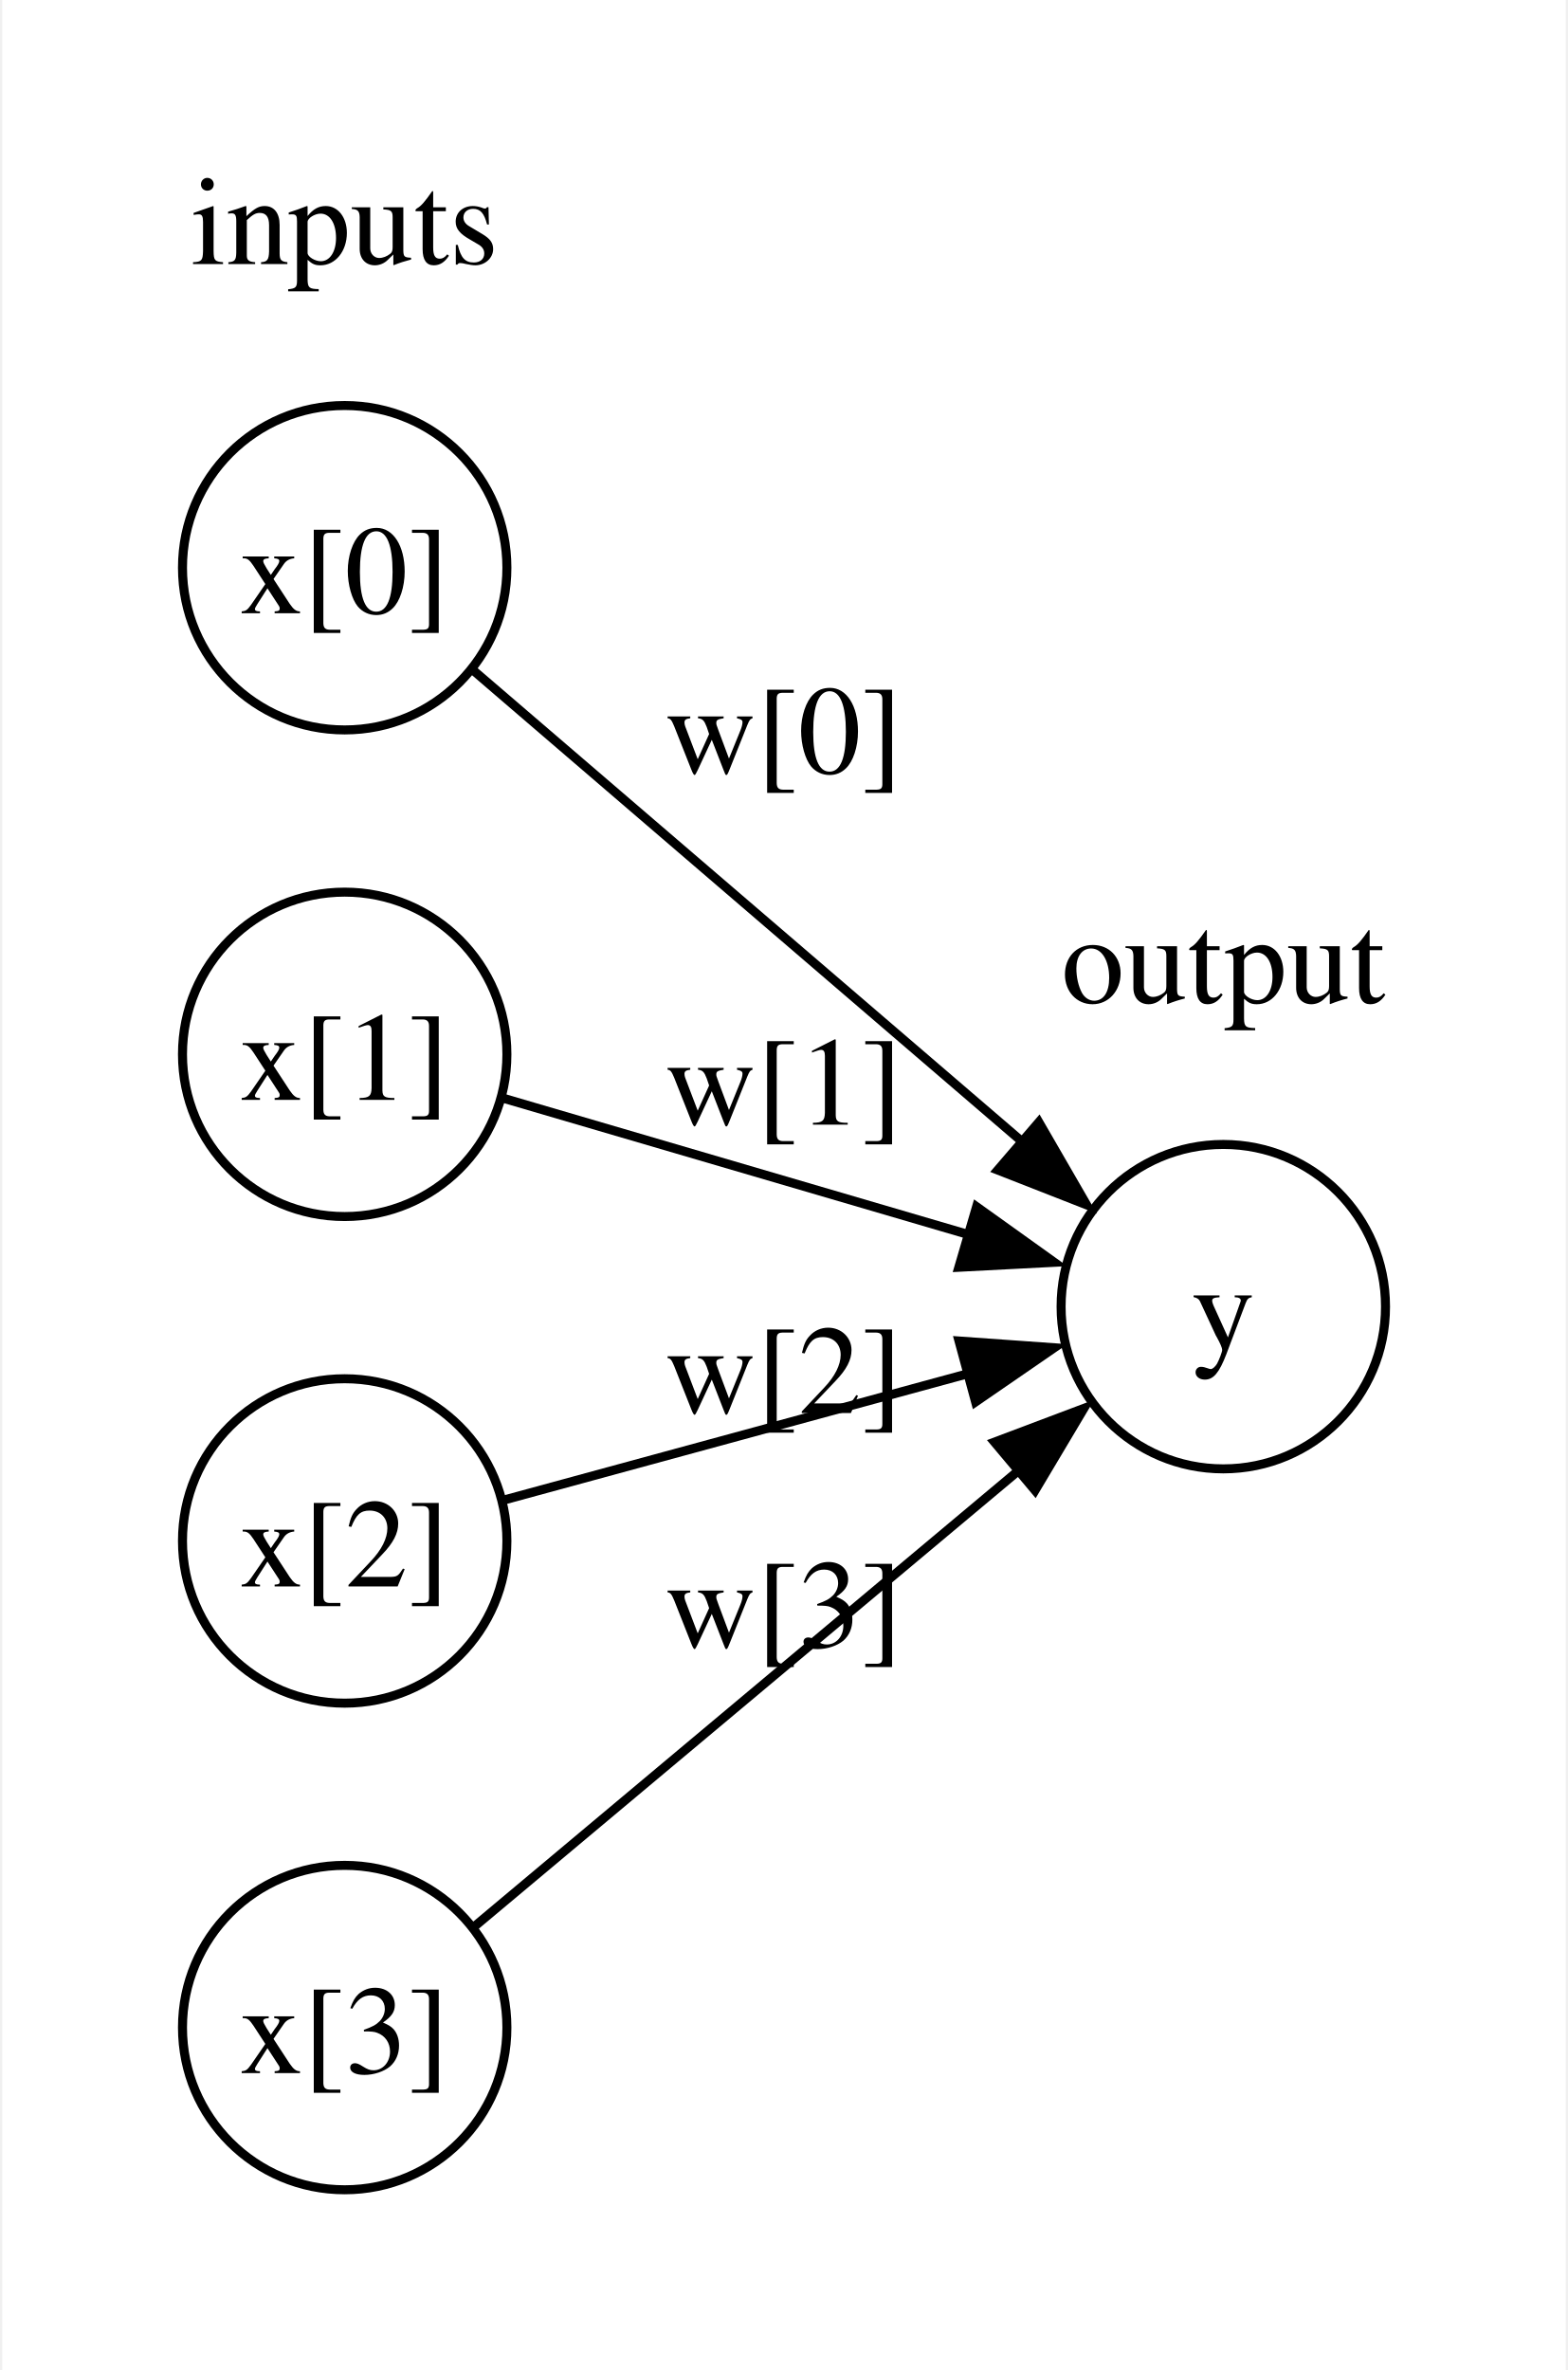
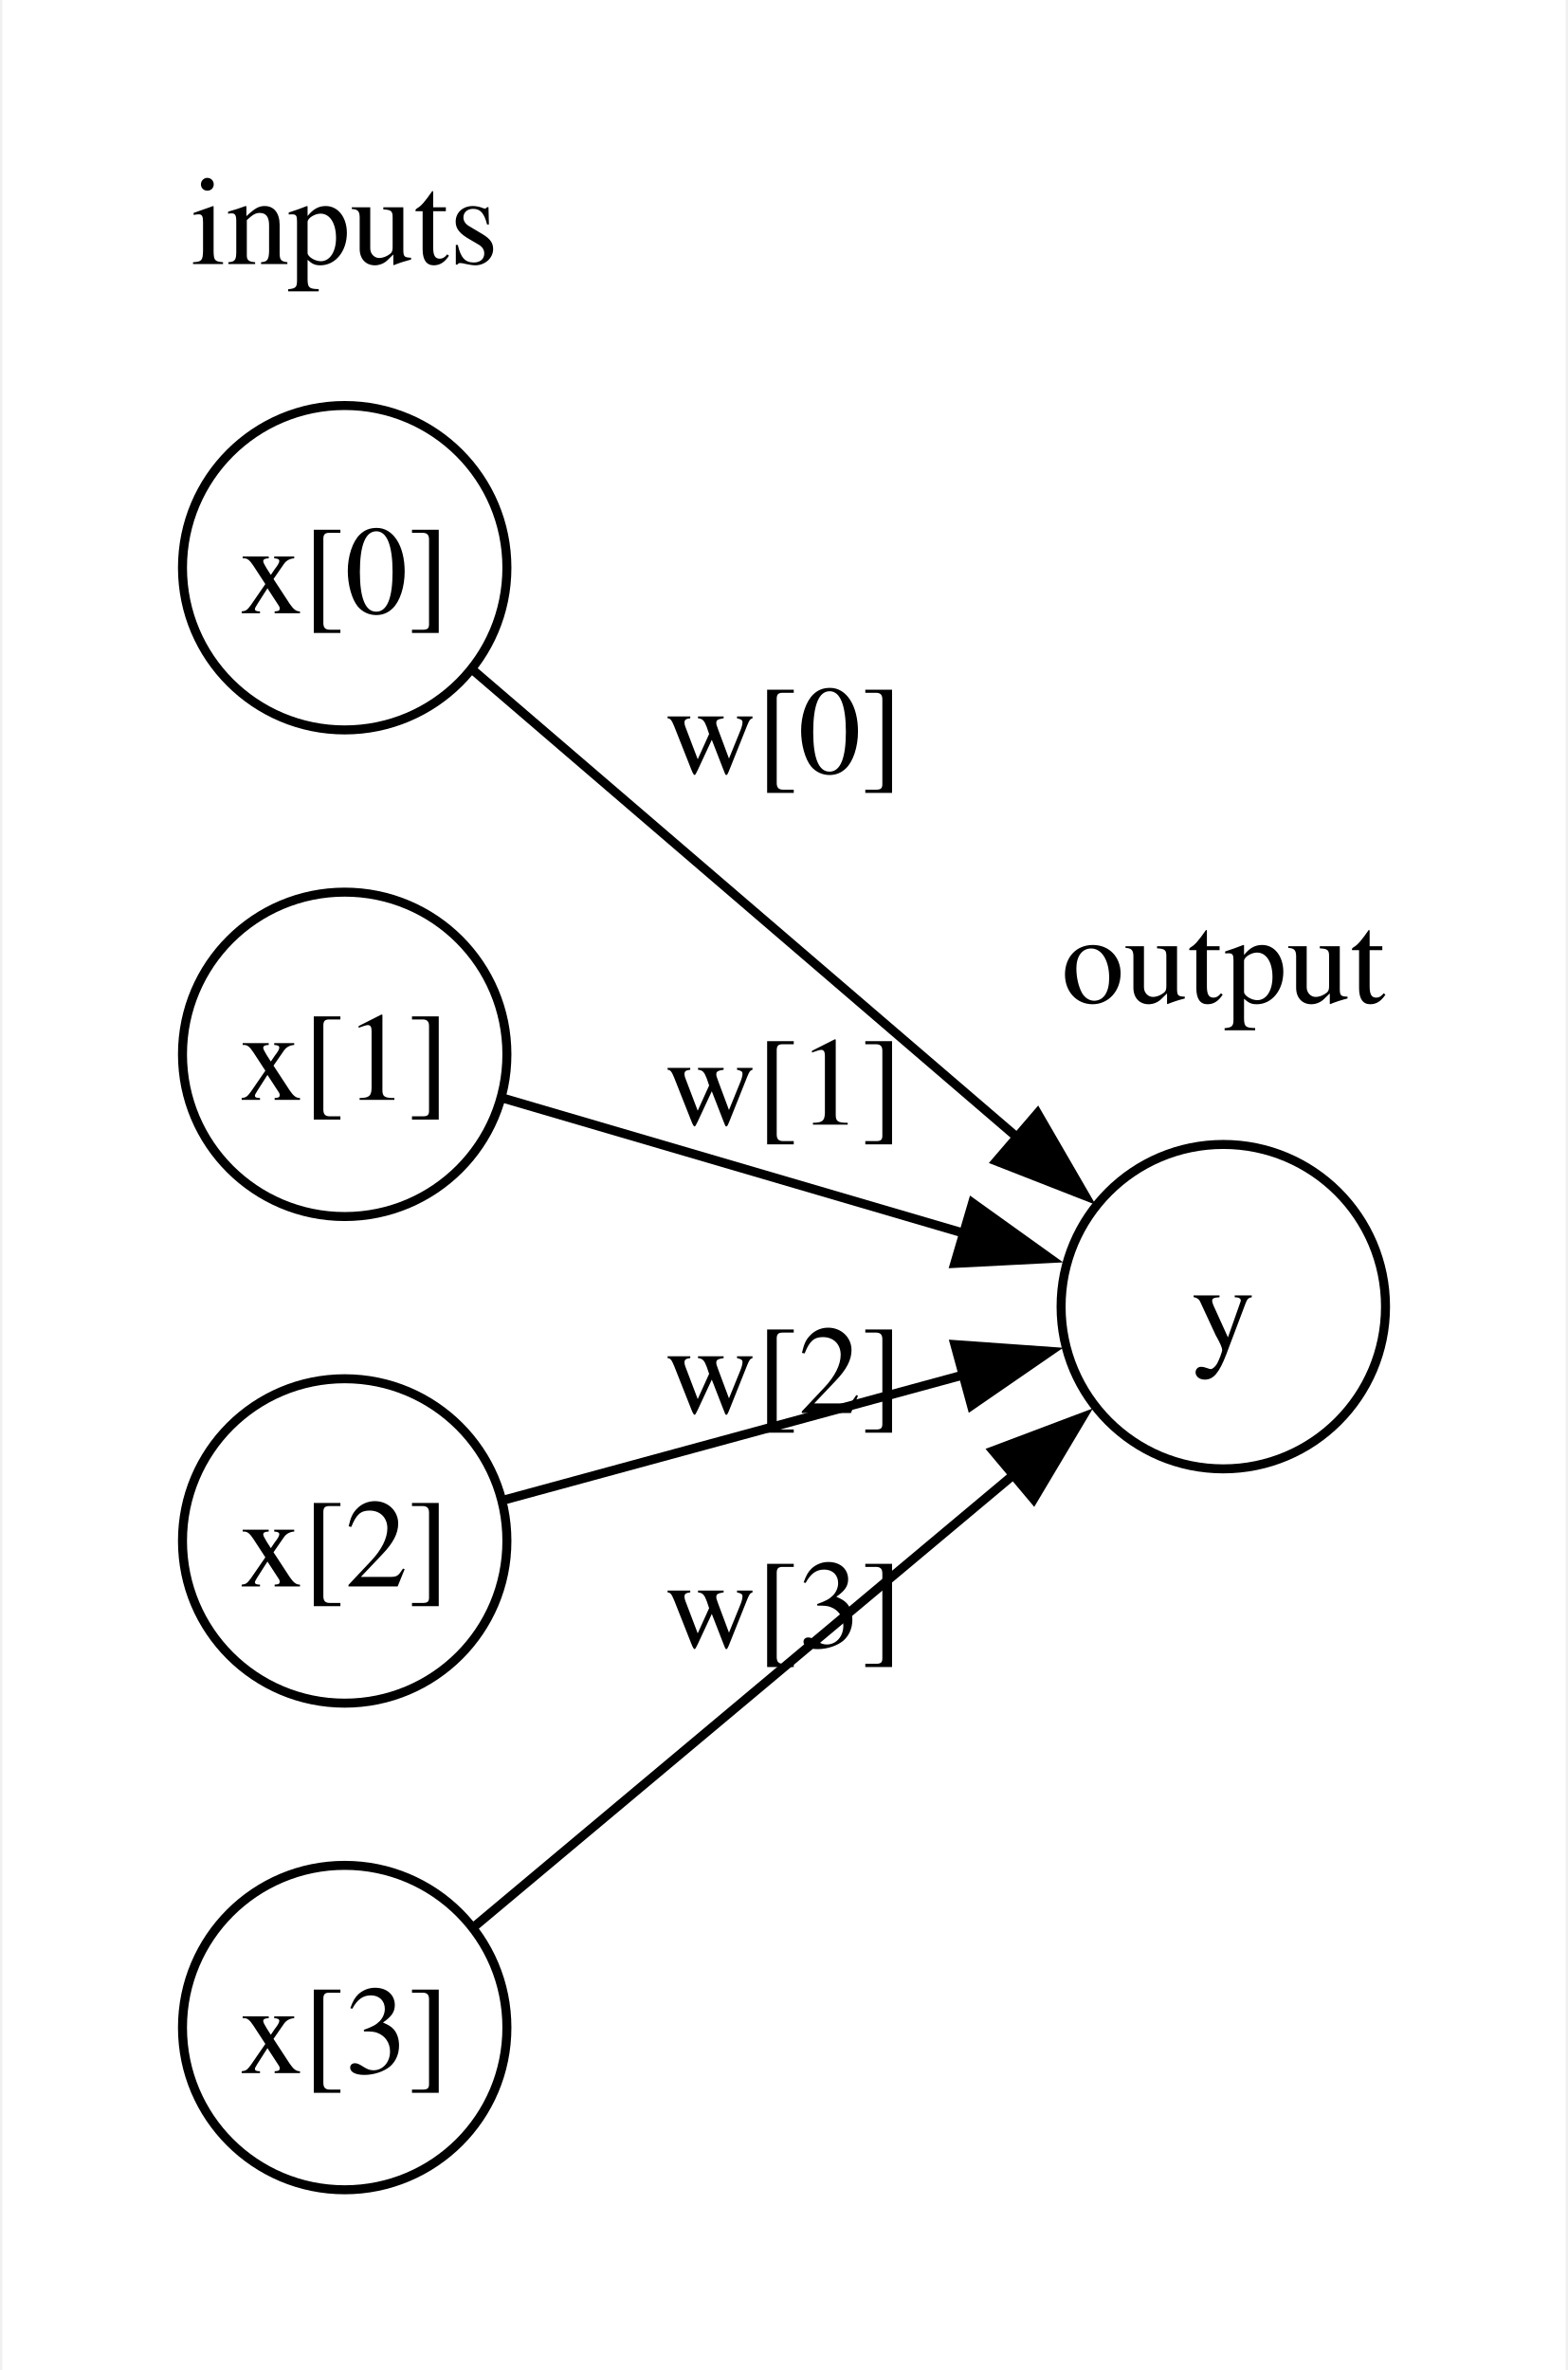
<svg xmlns="http://www.w3.org/2000/svg" width="174pt" height="263pt" viewBox="0.00 0.00 173.50 263.00">
  <g id="graph0" class="graph" transform="scale(1 1) rotate(0) translate(4 259)">
    <polygon fill="white" stroke="none" points="-4,4 -4,-259 169.5,-259 169.5,4 -4,4" />
    <g id="clust1" class="cluster">
      <polygon fill="none" stroke="white" points="8,-8 8,-247 60,-247 60,-8 8,-8" />
      <text text-anchor="middle" x="34" y="-229.7" font-family="Times,serif" font-size="14.00">inputs</text>
    </g>
    <g id="clust2" class="cluster">
      <polygon fill="none" stroke="white" points="105.5,-88 105.5,-165 157.5,-165 157.5,-88 105.5,-88" />
      <text text-anchor="middle" x="131.5" y="-147.7" font-family="Times,serif" font-size="14.00">output</text>
    </g>
    <g id="node1" class="node">
      <ellipse fill="none" stroke="black" cx="34" cy="-196" rx="18" ry="18" />
      <text text-anchor="middle" x="34" y="-190.95" font-family="Times,serif" font-size="14.00">x[0]</text>
    </g>
    <g id="node5" class="node">
      <ellipse fill="none" stroke="black" cx="131.5" cy="-114" rx="18" ry="18" />
      <text text-anchor="middle" x="131.5" y="-108.95" font-family="Times,serif" font-size="14.00">y</text>
    </g>
    <g id="edge1" class="edge">
-       <path fill="none" stroke="black" d="M48.28,-184.6C64.03,-171.07 90.5,-148.35 109.14,-132.34" />
-       <polygon fill="black" stroke="black" points="111.03,-134.47 116.33,-125.3 106.47,-129.16 111.03,-134.47" />
+       <path fill="none" stroke="black" d="M48.28,-184.6C63.89,-171.2 90.02,-148.76 108.63,-132.78" />
+       <polygon fill="black" stroke="black" points="110.88,-135.46 116.19,-126.29 106.32,-130.15 110.88,-135.46" />
      <text text-anchor="middle" x="82.75" y="-173.2" font-family="Times,serif" font-size="14.00">w[0]</text>
    </g>
    <g id="node2" class="node">
      <ellipse fill="none" stroke="black" cx="34" cy="-142" rx="18" ry="18" />
      <text text-anchor="middle" x="34" y="-136.95" font-family="Times,serif" font-size="14.00">x[1]</text>
    </g>
    <g id="edge2" class="edge">
-       <path fill="none" stroke="black" d="M51.63,-137.12C65.93,-132.93 86.8,-126.81 103.49,-121.92" />
-       <polygon fill="black" stroke="black" points="104.12,-125.09 112.74,-118.92 102.15,-118.37 104.12,-125.09" />
+       <path fill="none" stroke="black" d="M51.63,-137.12C65.79,-132.97 86.41,-126.93 103.01,-122.06" />
+       <polygon fill="black" stroke="black" points="103.67,-125.51 112.28,-119.34 101.7,-118.8 103.67,-125.51" />
      <text text-anchor="middle" x="82.75" y="-134.2" font-family="Times,serif" font-size="14.00">w[1]</text>
    </g>
    <g id="node3" class="node">
      <ellipse fill="none" stroke="black" cx="34" cy="-88" rx="18" ry="18" />
      <text text-anchor="middle" x="34" y="-82.95" font-family="Times,serif" font-size="14.00">x[2]</text>
    </g>
    <g id="edge3" class="edge">
-       <path fill="none" stroke="black" d="M51.63,-92.53C65.93,-96.42 86.8,-102.1 103.49,-106.65" />
-       <polygon fill="black" stroke="black" points="102.17,-110.19 112.74,-109.44 104.01,-103.43 102.17,-110.19" />
+       <path fill="none" stroke="black" d="M51.63,-92.53C65.79,-96.38 86.41,-102 103.01,-106.52" />
+       <polygon fill="black" stroke="black" points="101.71,-109.79 112.27,-109.04 103.55,-103.03 101.71,-109.79" />
      <text text-anchor="middle" x="82.75" y="-102.2" font-family="Times,serif" font-size="14.00">w[2]</text>
    </g>
    <g id="node4" class="node">
      <ellipse fill="none" stroke="black" cx="34" cy="-34" rx="18" ry="18" />
      <text text-anchor="middle" x="34" y="-28.95" font-family="Times,serif" font-size="14.00">x[3]</text>
    </g>
    <g id="edge4" class="edge">
-       <path fill="none" stroke="black" d="M48.28,-45.12C63.94,-58.24 90.2,-80.24 108.82,-95.84" />
-       <polygon fill="black" stroke="black" points="106.11,-98.97 116.03,-102.71 110.61,-93.61 106.11,-98.97" />
+       <path fill="none" stroke="black" d="M48.28,-45.12C63.8,-58.13 89.72,-79.84 108.32,-95.42" />
+       <polygon fill="black" stroke="black" points="105.95,-98 115.87,-101.74 110.45,-92.64 105.95,-98" />
      <text text-anchor="middle" x="82.75" y="-76.2" font-family="Times,serif" font-size="14.00">w[3]</text>
    </g>
  </g>
</svg>
